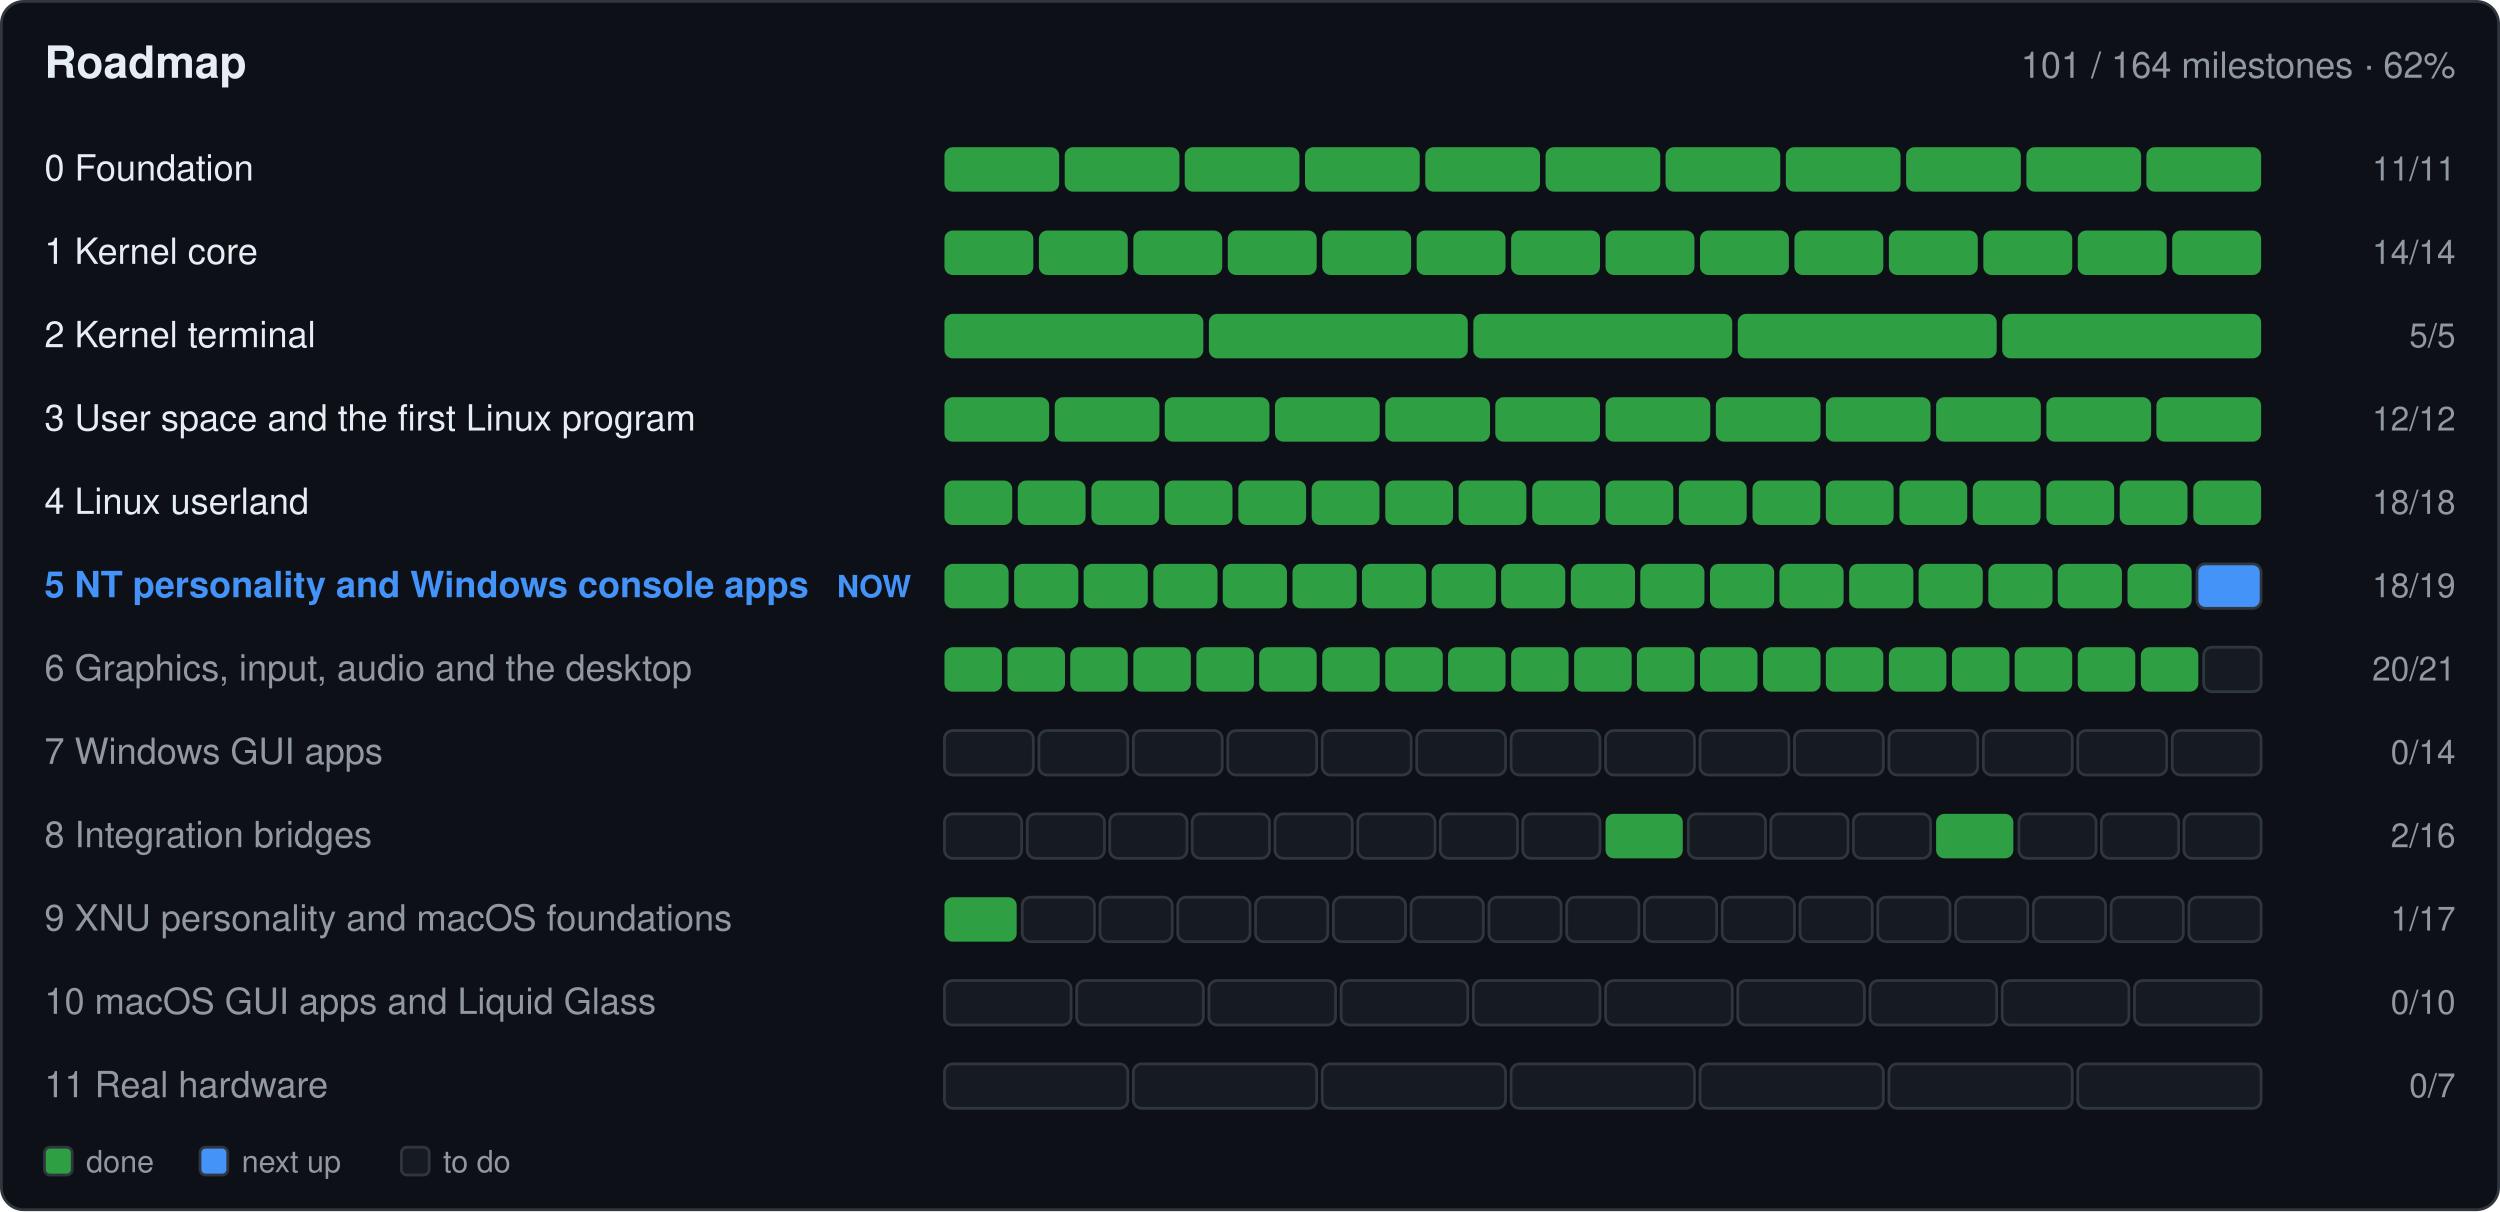
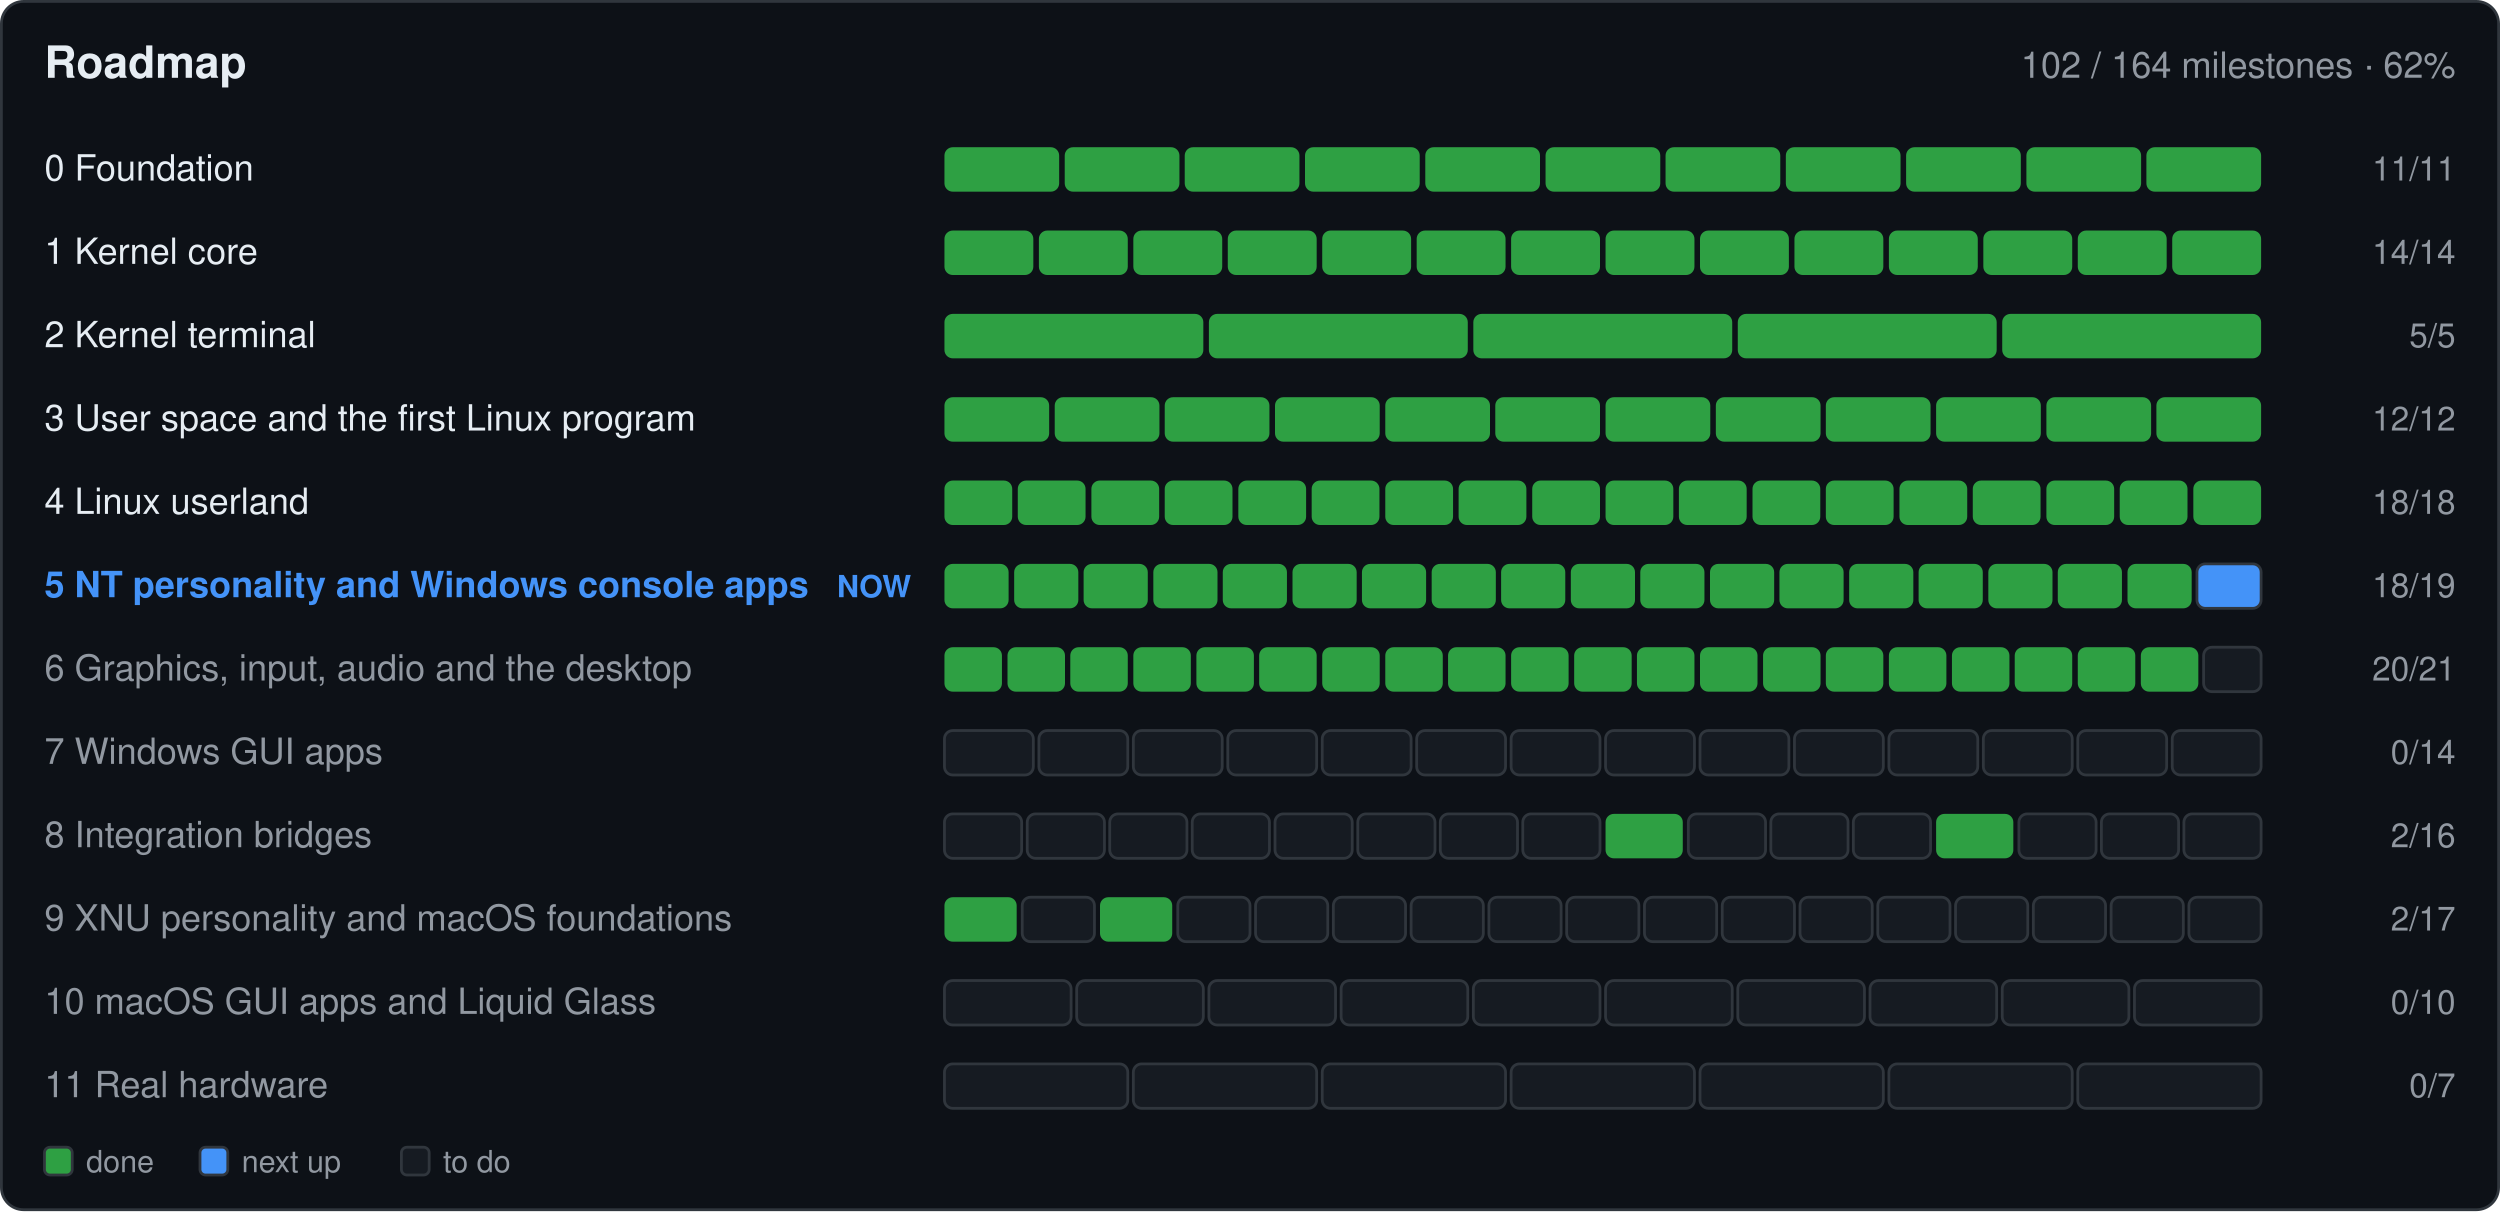
- <svg xmlns="http://www.w3.org/2000/svg" width="900" height="436" viewBox="0 0 900 436" role="img" aria-label="Roadmap: 101 of 164 milestones done">
+ <svg xmlns="http://www.w3.org/2000/svg" width="900" height="436" viewBox="0 0 900 436" role="img" aria-label="Roadmap: 102 of 164 milestones done">
  <rect x="0.5" y="0.5" width="899.0" height="435.0" fill="#0d1117" rx="8" stroke="#30363d" />
  <text x="16.0" y="28.0" font-family="-apple-system,BlinkMacSystemFont,'Segoe UI',Helvetica,Arial,sans-serif" font-size="16" font-weight="600" fill="#e6edf3" text-anchor="start">Roadmap</text>
-   <text x="884.0" y="28.0" font-family="-apple-system,BlinkMacSystemFont,'Segoe UI',Helvetica,Arial,sans-serif" font-size="13" font-weight="400" fill="#9198a1" text-anchor="end">101 / 164 milestones · 62%</text>
+   <text x="884.0" y="28.0" font-family="-apple-system,BlinkMacSystemFont,'Segoe UI',Helvetica,Arial,sans-serif" font-size="13" font-weight="400" fill="#9198a1" text-anchor="end">102 / 164 milestones · 62%</text>
  <text x="16.0" y="65.0" font-family="-apple-system,BlinkMacSystemFont,'Segoe UI',Helvetica,Arial,sans-serif" font-size="13" font-weight="400" fill="#e6edf3" text-anchor="start"> 0  Foundation</text>
  <g>
    <rect x="340.0" y="53.0" width="41.3" height="16.0" fill="#2ea043" rx="3" />
  </g>
  <g>
    <rect x="383.3" y="53.0" width="41.3" height="16.0" fill="#2ea043" rx="3" />
  </g>
  <g>
    <rect x="426.5" y="53.0" width="41.3" height="16.0" fill="#2ea043" rx="3" />
  </g>
  <g>
    <rect x="469.8" y="53.0" width="41.3" height="16.0" fill="#2ea043" rx="3" />
  </g>
  <g>
    <rect x="513.1" y="53.0" width="41.3" height="16.0" fill="#2ea043" rx="3" />
  </g>
  <g>
    <rect x="556.4" y="53.0" width="41.3" height="16.0" fill="#2ea043" rx="3" />
  </g>
  <g>
    <rect x="599.6" y="53.0" width="41.3" height="16.0" fill="#2ea043" rx="3" />
  </g>
  <g>
    <rect x="642.9" y="53.0" width="41.3" height="16.0" fill="#2ea043" rx="3" />
  </g>
  <g>
    <rect x="686.2" y="53.0" width="41.3" height="16.0" fill="#2ea043" rx="3" />
  </g>
  <g>
    <rect x="729.5" y="53.0" width="41.3" height="16.0" fill="#2ea043" rx="3" />
  </g>
  <g>
    <rect x="772.7" y="53.0" width="41.3" height="16.0" fill="#2ea043" rx="3" />
  </g>
  <text x="884.0" y="65.0" font-family="-apple-system,BlinkMacSystemFont,'Segoe UI',Helvetica,Arial,sans-serif" font-size="12" font-weight="400" fill="#9198a1" text-anchor="end">11/11</text>
  <text x="16.0" y="95.0" font-family="-apple-system,BlinkMacSystemFont,'Segoe UI',Helvetica,Arial,sans-serif" font-size="13" font-weight="400" fill="#e6edf3" text-anchor="start"> 1  Kernel core</text>
  <g>
    <rect x="340.0" y="83.0" width="32.0" height="16.0" fill="#2ea043" rx="3" />
  </g>
  <g>
    <rect x="374.0" y="83.0" width="32.0" height="16.0" fill="#2ea043" rx="3" />
  </g>
  <g>
    <rect x="408.0" y="83.0" width="32.0" height="16.0" fill="#2ea043" rx="3" />
  </g>
  <g>
    <rect x="442.0" y="83.0" width="32.0" height="16.0" fill="#2ea043" rx="3" />
  </g>
  <g>
    <rect x="476.0" y="83.0" width="32.0" height="16.0" fill="#2ea043" rx="3" />
  </g>
  <g>
    <rect x="510.0" y="83.0" width="32.0" height="16.0" fill="#2ea043" rx="3" />
  </g>
  <g>
    <rect x="544.0" y="83.0" width="32.0" height="16.0" fill="#2ea043" rx="3" />
  </g>
  <g>
    <rect x="578.0" y="83.0" width="32.0" height="16.0" fill="#2ea043" rx="3" />
  </g>
  <g>
    <rect x="612.0" y="83.0" width="32.0" height="16.0" fill="#2ea043" rx="3" />
  </g>
  <g>
    <rect x="646.0" y="83.0" width="32.0" height="16.0" fill="#2ea043" rx="3" />
  </g>
  <g>
    <rect x="680.0" y="83.0" width="32.0" height="16.0" fill="#2ea043" rx="3" />
  </g>
  <g>
    <rect x="714.0" y="83.0" width="32.0" height="16.0" fill="#2ea043" rx="3" />
  </g>
  <g>
    <rect x="748.0" y="83.0" width="32.0" height="16.0" fill="#2ea043" rx="3" />
  </g>
  <g>
    <rect x="782.0" y="83.0" width="32.0" height="16.0" fill="#2ea043" rx="3" />
  </g>
  <text x="884.0" y="95.0" font-family="-apple-system,BlinkMacSystemFont,'Segoe UI',Helvetica,Arial,sans-serif" font-size="12" font-weight="400" fill="#9198a1" text-anchor="end">14/14</text>
  <text x="16.0" y="125.0" font-family="-apple-system,BlinkMacSystemFont,'Segoe UI',Helvetica,Arial,sans-serif" font-size="13" font-weight="400" fill="#e6edf3" text-anchor="start"> 2  Kernel terminal</text>
  <g>
    <rect x="340.0" y="113.0" width="93.2" height="16.0" fill="#2ea043" rx="3" />
  </g>
  <g>
    <rect x="435.2" y="113.0" width="93.2" height="16.0" fill="#2ea043" rx="3" />
  </g>
  <g>
    <rect x="530.4" y="113.0" width="93.2" height="16.0" fill="#2ea043" rx="3" />
  </g>
  <g>
    <rect x="625.6" y="113.0" width="93.2" height="16.0" fill="#2ea043" rx="3" />
  </g>
  <g>
    <rect x="720.8" y="113.0" width="93.2" height="16.0" fill="#2ea043" rx="3" />
  </g>
  <text x="884.0" y="125.0" font-family="-apple-system,BlinkMacSystemFont,'Segoe UI',Helvetica,Arial,sans-serif" font-size="12" font-weight="400" fill="#9198a1" text-anchor="end">5/5</text>
  <text x="16.0" y="155.0" font-family="-apple-system,BlinkMacSystemFont,'Segoe UI',Helvetica,Arial,sans-serif" font-size="13" font-weight="400" fill="#e6edf3" text-anchor="start"> 3  User space and the first Linux program</text>
  <g>
    <rect x="340.0" y="143.0" width="37.7" height="16.0" fill="#2ea043" rx="3" />
  </g>
  <g>
    <rect x="379.7" y="143.0" width="37.7" height="16.0" fill="#2ea043" rx="3" />
  </g>
  <g>
    <rect x="419.3" y="143.0" width="37.7" height="16.0" fill="#2ea043" rx="3" />
  </g>
  <g>
    <rect x="459.0" y="143.0" width="37.7" height="16.0" fill="#2ea043" rx="3" />
  </g>
  <g>
    <rect x="498.7" y="143.0" width="37.7" height="16.0" fill="#2ea043" rx="3" />
  </g>
  <g>
    <rect x="538.3" y="143.0" width="37.7" height="16.0" fill="#2ea043" rx="3" />
  </g>
  <g>
    <rect x="578.0" y="143.0" width="37.7" height="16.0" fill="#2ea043" rx="3" />
  </g>
  <g>
    <rect x="617.7" y="143.0" width="37.7" height="16.0" fill="#2ea043" rx="3" />
  </g>
  <g>
    <rect x="657.3" y="143.0" width="37.7" height="16.0" fill="#2ea043" rx="3" />
  </g>
  <g>
    <rect x="697.0" y="143.0" width="37.7" height="16.0" fill="#2ea043" rx="3" />
  </g>
  <g>
    <rect x="736.7" y="143.0" width="37.7" height="16.0" fill="#2ea043" rx="3" />
  </g>
  <g>
    <rect x="776.3" y="143.0" width="37.7" height="16.0" fill="#2ea043" rx="3" />
  </g>
  <text x="884.0" y="155.0" font-family="-apple-system,BlinkMacSystemFont,'Segoe UI',Helvetica,Arial,sans-serif" font-size="12" font-weight="400" fill="#9198a1" text-anchor="end">12/12</text>
  <text x="16.0" y="185.0" font-family="-apple-system,BlinkMacSystemFont,'Segoe UI',Helvetica,Arial,sans-serif" font-size="13" font-weight="400" fill="#e6edf3" text-anchor="start"> 4  Linux userland</text>
  <g>
    <rect x="340.0" y="173.0" width="24.4" height="16.0" fill="#2ea043" rx="3" />
  </g>
  <g>
    <rect x="366.4" y="173.0" width="24.4" height="16.0" fill="#2ea043" rx="3" />
  </g>
  <g>
    <rect x="392.9" y="173.0" width="24.4" height="16.0" fill="#2ea043" rx="3" />
  </g>
  <g>
    <rect x="419.3" y="173.0" width="24.4" height="16.0" fill="#2ea043" rx="3" />
  </g>
  <g>
    <rect x="445.8" y="173.0" width="24.4" height="16.0" fill="#2ea043" rx="3" />
  </g>
  <g>
    <rect x="472.2" y="173.0" width="24.4" height="16.0" fill="#2ea043" rx="3" />
  </g>
  <g>
    <rect x="498.7" y="173.0" width="24.4" height="16.0" fill="#2ea043" rx="3" />
  </g>
  <g>
    <rect x="525.1" y="173.0" width="24.4" height="16.0" fill="#2ea043" rx="3" />
  </g>
  <g>
    <rect x="551.6" y="173.0" width="24.4" height="16.0" fill="#2ea043" rx="3" />
  </g>
  <g>
    <rect x="578.0" y="173.0" width="24.4" height="16.0" fill="#2ea043" rx="3" />
  </g>
  <g>
    <rect x="604.4" y="173.0" width="24.4" height="16.0" fill="#2ea043" rx="3" />
  </g>
  <g>
    <rect x="630.9" y="173.0" width="24.4" height="16.0" fill="#2ea043" rx="3" />
  </g>
  <g>
    <rect x="657.3" y="173.0" width="24.4" height="16.0" fill="#2ea043" rx="3" />
  </g>
  <g>
    <rect x="683.8" y="173.0" width="24.4" height="16.0" fill="#2ea043" rx="3" />
  </g>
  <g>
    <rect x="710.2" y="173.0" width="24.4" height="16.0" fill="#2ea043" rx="3" />
  </g>
  <g>
    <rect x="736.7" y="173.0" width="24.4" height="16.0" fill="#2ea043" rx="3" />
  </g>
  <g>
    <rect x="763.1" y="173.0" width="24.4" height="16.0" fill="#2ea043" rx="3" />
  </g>
  <g>
    <rect x="789.6" y="173.0" width="24.4" height="16.0" fill="#2ea043" rx="3" />
  </g>
  <text x="884.0" y="185.0" font-family="-apple-system,BlinkMacSystemFont,'Segoe UI',Helvetica,Arial,sans-serif" font-size="12" font-weight="400" fill="#9198a1" text-anchor="end">18/18</text>
  <text x="16.0" y="215.0" font-family="-apple-system,BlinkMacSystemFont,'Segoe UI',Helvetica,Arial,sans-serif" font-size="13" font-weight="600" fill="#4493f8" text-anchor="start"> 5  NT personality and Windows console apps</text>
  <text x="328.0" y="215.0" font-family="-apple-system,BlinkMacSystemFont,'Segoe UI',Helvetica,Arial,sans-serif" font-size="11" font-weight="600" fill="#4493f8" text-anchor="end">NOW</text>
  <g>
    <rect x="340.0" y="203.0" width="23.1" height="16.0" fill="#2ea043" rx="3" />
  </g>
  <g>
    <rect x="365.1" y="203.0" width="23.1" height="16.0" fill="#2ea043" rx="3" />
  </g>
  <g>
    <rect x="390.1" y="203.0" width="23.1" height="16.0" fill="#2ea043" rx="3" />
  </g>
  <g>
    <rect x="415.2" y="203.0" width="23.1" height="16.0" fill="#2ea043" rx="3" />
  </g>
  <g>
    <rect x="440.2" y="203.0" width="23.1" height="16.0" fill="#2ea043" rx="3" />
  </g>
  <g>
    <rect x="465.3" y="203.0" width="23.1" height="16.0" fill="#2ea043" rx="3" />
  </g>
  <g>
    <rect x="490.3" y="203.0" width="23.1" height="16.0" fill="#2ea043" rx="3" />
  </g>
  <g>
    <rect x="515.4" y="203.0" width="23.1" height="16.0" fill="#2ea043" rx="3" />
  </g>
  <g>
    <rect x="540.4" y="203.0" width="23.1" height="16.0" fill="#2ea043" rx="3" />
  </g>
  <g>
    <rect x="565.5" y="203.0" width="23.1" height="16.0" fill="#2ea043" rx="3" />
  </g>
  <g>
    <rect x="590.5" y="203.0" width="23.1" height="16.0" fill="#2ea043" rx="3" />
  </g>
  <g>
    <rect x="615.6" y="203.0" width="23.1" height="16.0" fill="#2ea043" rx="3" />
  </g>
  <g>
    <rect x="640.6" y="203.0" width="23.1" height="16.0" fill="#2ea043" rx="3" />
  </g>
  <g>
    <rect x="665.7" y="203.0" width="23.1" height="16.0" fill="#2ea043" rx="3" />
  </g>
  <g>
    <rect x="690.7" y="203.0" width="23.1" height="16.0" fill="#2ea043" rx="3" />
  </g>
  <g>
    <rect x="715.8" y="203.0" width="23.1" height="16.0" fill="#2ea043" rx="3" />
  </g>
  <g>
    <rect x="740.8" y="203.0" width="23.1" height="16.0" fill="#2ea043" rx="3" />
  </g>
  <g>
    <rect x="765.9" y="203.0" width="23.1" height="16.0" fill="#2ea043" rx="3" />
  </g>
  <g>
    <rect x="790.9" y="203.0" width="23.1" height="16.0" fill="#4493f8" rx="3" stroke="#30363d" />
  </g>
  <text x="884.0" y="215.0" font-family="-apple-system,BlinkMacSystemFont,'Segoe UI',Helvetica,Arial,sans-serif" font-size="12" font-weight="400" fill="#9198a1" text-anchor="end">18/19</text>
  <text x="16.0" y="245.0" font-family="-apple-system,BlinkMacSystemFont,'Segoe UI',Helvetica,Arial,sans-serif" font-size="13" font-weight="400" fill="#9198a1" text-anchor="start"> 6  Graphics, input, audio and the desktop</text>
  <g>
    <rect x="340.0" y="233.0" width="20.7" height="16.0" fill="#2ea043" rx="3" />
  </g>
  <g>
    <rect x="362.7" y="233.0" width="20.7" height="16.0" fill="#2ea043" rx="3" />
  </g>
  <g>
    <rect x="385.3" y="233.0" width="20.7" height="16.0" fill="#2ea043" rx="3" />
  </g>
  <g>
    <rect x="408.0" y="233.0" width="20.7" height="16.0" fill="#2ea043" rx="3" />
  </g>
  <g>
    <rect x="430.7" y="233.0" width="20.7" height="16.0" fill="#2ea043" rx="3" />
  </g>
  <g>
    <rect x="453.3" y="233.0" width="20.7" height="16.0" fill="#2ea043" rx="3" />
  </g>
  <g>
    <rect x="476.0" y="233.0" width="20.7" height="16.0" fill="#2ea043" rx="3" />
  </g>
  <g>
    <rect x="498.7" y="233.0" width="20.7" height="16.0" fill="#2ea043" rx="3" />
  </g>
  <g>
    <rect x="521.3" y="233.0" width="20.7" height="16.0" fill="#2ea043" rx="3" />
  </g>
  <g>
    <rect x="544.0" y="233.0" width="20.7" height="16.0" fill="#2ea043" rx="3" />
  </g>
  <g>
    <rect x="566.7" y="233.0" width="20.7" height="16.0" fill="#2ea043" rx="3" />
  </g>
  <g>
    <rect x="589.3" y="233.0" width="20.7" height="16.0" fill="#2ea043" rx="3" />
  </g>
  <g>
    <rect x="612.0" y="233.0" width="20.7" height="16.0" fill="#2ea043" rx="3" />
  </g>
  <g>
    <rect x="634.7" y="233.0" width="20.7" height="16.0" fill="#2ea043" rx="3" />
  </g>
  <g>
    <rect x="657.3" y="233.0" width="20.7" height="16.0" fill="#2ea043" rx="3" />
  </g>
  <g>
    <rect x="680.0" y="233.0" width="20.7" height="16.0" fill="#2ea043" rx="3" />
  </g>
  <g>
    <rect x="702.7" y="233.0" width="20.7" height="16.0" fill="#2ea043" rx="3" />
  </g>
  <g>
    <rect x="725.3" y="233.0" width="20.7" height="16.0" fill="#2ea043" rx="3" />
  </g>
  <g>
    <rect x="748.0" y="233.0" width="20.7" height="16.0" fill="#2ea043" rx="3" />
  </g>
  <g>
    <rect x="770.7" y="233.0" width="20.7" height="16.0" fill="#2ea043" rx="3" />
  </g>
  <g>
    <rect x="793.3" y="233.0" width="20.7" height="16.0" fill="#161b22" rx="3" stroke="#30363d" />
  </g>
  <text x="884.0" y="245.0" font-family="-apple-system,BlinkMacSystemFont,'Segoe UI',Helvetica,Arial,sans-serif" font-size="12" font-weight="400" fill="#9198a1" text-anchor="end">20/21</text>
  <text x="16.0" y="275.0" font-family="-apple-system,BlinkMacSystemFont,'Segoe UI',Helvetica,Arial,sans-serif" font-size="13" font-weight="400" fill="#9198a1" text-anchor="start"> 7  Windows GUI apps</text>
  <g>
    <rect x="340.0" y="263.0" width="32.0" height="16.0" fill="#161b22" rx="3" stroke="#30363d" />
  </g>
  <g>
    <rect x="374.0" y="263.0" width="32.0" height="16.0" fill="#161b22" rx="3" stroke="#30363d" />
  </g>
  <g>
    <rect x="408.0" y="263.0" width="32.0" height="16.0" fill="#161b22" rx="3" stroke="#30363d" />
  </g>
  <g>
    <rect x="442.0" y="263.0" width="32.0" height="16.0" fill="#161b22" rx="3" stroke="#30363d" />
  </g>
  <g>
    <rect x="476.0" y="263.0" width="32.0" height="16.0" fill="#161b22" rx="3" stroke="#30363d" />
  </g>
  <g>
    <rect x="510.0" y="263.0" width="32.0" height="16.0" fill="#161b22" rx="3" stroke="#30363d" />
  </g>
  <g>
    <rect x="544.0" y="263.0" width="32.0" height="16.0" fill="#161b22" rx="3" stroke="#30363d" />
  </g>
  <g>
    <rect x="578.0" y="263.0" width="32.0" height="16.0" fill="#161b22" rx="3" stroke="#30363d" />
  </g>
  <g>
    <rect x="612.0" y="263.0" width="32.0" height="16.0" fill="#161b22" rx="3" stroke="#30363d" />
  </g>
  <g>
    <rect x="646.0" y="263.0" width="32.0" height="16.0" fill="#161b22" rx="3" stroke="#30363d" />
  </g>
  <g>
    <rect x="680.0" y="263.0" width="32.0" height="16.0" fill="#161b22" rx="3" stroke="#30363d" />
  </g>
  <g>
    <rect x="714.0" y="263.0" width="32.0" height="16.0" fill="#161b22" rx="3" stroke="#30363d" />
  </g>
  <g>
    <rect x="748.0" y="263.0" width="32.0" height="16.0" fill="#161b22" rx="3" stroke="#30363d" />
  </g>
  <g>
    <rect x="782.0" y="263.0" width="32.0" height="16.0" fill="#161b22" rx="3" stroke="#30363d" />
  </g>
  <text x="884.0" y="275.0" font-family="-apple-system,BlinkMacSystemFont,'Segoe UI',Helvetica,Arial,sans-serif" font-size="12" font-weight="400" fill="#9198a1" text-anchor="end">0/14</text>
  <text x="16.0" y="305.0" font-family="-apple-system,BlinkMacSystemFont,'Segoe UI',Helvetica,Arial,sans-serif" font-size="13" font-weight="400" fill="#9198a1" text-anchor="start"> 8  Integration bridges</text>
  <g>
    <rect x="340.0" y="293.0" width="27.8" height="16.0" fill="#161b22" rx="3" stroke="#30363d" />
  </g>
  <g>
    <rect x="369.8" y="293.0" width="27.8" height="16.0" fill="#161b22" rx="3" stroke="#30363d" />
  </g>
  <g>
    <rect x="399.5" y="293.0" width="27.8" height="16.0" fill="#161b22" rx="3" stroke="#30363d" />
  </g>
  <g>
    <rect x="429.2" y="293.0" width="27.8" height="16.0" fill="#161b22" rx="3" stroke="#30363d" />
  </g>
  <g>
    <rect x="459.0" y="293.0" width="27.8" height="16.0" fill="#161b22" rx="3" stroke="#30363d" />
  </g>
  <g>
    <rect x="488.8" y="293.0" width="27.8" height="16.0" fill="#161b22" rx="3" stroke="#30363d" />
  </g>
  <g>
    <rect x="518.5" y="293.0" width="27.8" height="16.0" fill="#161b22" rx="3" stroke="#30363d" />
  </g>
  <g>
    <rect x="548.2" y="293.0" width="27.8" height="16.0" fill="#161b22" rx="3" stroke="#30363d" />
  </g>
  <g>
    <rect x="578.0" y="293.0" width="27.8" height="16.0" fill="#2ea043" rx="3" />
  </g>
  <g>
    <rect x="607.8" y="293.0" width="27.8" height="16.0" fill="#161b22" rx="3" stroke="#30363d" />
  </g>
  <g>
    <rect x="637.5" y="293.0" width="27.8" height="16.0" fill="#161b22" rx="3" stroke="#30363d" />
  </g>
  <g>
    <rect x="667.2" y="293.0" width="27.8" height="16.0" fill="#161b22" rx="3" stroke="#30363d" />
  </g>
  <g>
    <rect x="697.0" y="293.0" width="27.8" height="16.0" fill="#2ea043" rx="3" />
  </g>
  <g>
    <rect x="726.8" y="293.0" width="27.8" height="16.0" fill="#161b22" rx="3" stroke="#30363d" />
  </g>
  <g>
    <rect x="756.5" y="293.0" width="27.8" height="16.0" fill="#161b22" rx="3" stroke="#30363d" />
  </g>
  <g>
    <rect x="786.2" y="293.0" width="27.8" height="16.0" fill="#161b22" rx="3" stroke="#30363d" />
  </g>
  <text x="884.0" y="305.0" font-family="-apple-system,BlinkMacSystemFont,'Segoe UI',Helvetica,Arial,sans-serif" font-size="12" font-weight="400" fill="#9198a1" text-anchor="end">2/16</text>
  <text x="16.0" y="335.0" font-family="-apple-system,BlinkMacSystemFont,'Segoe UI',Helvetica,Arial,sans-serif" font-size="13" font-weight="400" fill="#9198a1" text-anchor="start"> 9  XNU personality and macOS foundations</text>
  <g>
    <rect x="340.0" y="323.0" width="26.0" height="16.0" fill="#2ea043" rx="3" />
  </g>
  <g>
    <rect x="368.0" y="323.0" width="26.0" height="16.0" fill="#161b22" rx="3" stroke="#30363d" />
  </g>
  <g>
-     <rect x="396.0" y="323.0" width="26.0" height="16.0" fill="#161b22" rx="3" stroke="#30363d" />
+     <rect x="396.0" y="323.0" width="26.0" height="16.0" fill="#2ea043" rx="3" />
  </g>
  <g>
    <rect x="424.0" y="323.0" width="26.0" height="16.0" fill="#161b22" rx="3" stroke="#30363d" />
  </g>
  <g>
    <rect x="452.0" y="323.0" width="26.0" height="16.0" fill="#161b22" rx="3" stroke="#30363d" />
  </g>
  <g>
    <rect x="480.0" y="323.0" width="26.0" height="16.0" fill="#161b22" rx="3" stroke="#30363d" />
  </g>
  <g>
    <rect x="508.0" y="323.0" width="26.0" height="16.0" fill="#161b22" rx="3" stroke="#30363d" />
  </g>
  <g>
    <rect x="536.0" y="323.0" width="26.0" height="16.0" fill="#161b22" rx="3" stroke="#30363d" />
  </g>
  <g>
    <rect x="564.0" y="323.0" width="26.0" height="16.0" fill="#161b22" rx="3" stroke="#30363d" />
  </g>
  <g>
    <rect x="592.0" y="323.0" width="26.0" height="16.0" fill="#161b22" rx="3" stroke="#30363d" />
  </g>
  <g>
    <rect x="620.0" y="323.0" width="26.0" height="16.0" fill="#161b22" rx="3" stroke="#30363d" />
  </g>
  <g>
    <rect x="648.0" y="323.0" width="26.0" height="16.0" fill="#161b22" rx="3" stroke="#30363d" />
  </g>
  <g>
    <rect x="676.0" y="323.0" width="26.0" height="16.0" fill="#161b22" rx="3" stroke="#30363d" />
  </g>
  <g>
    <rect x="704.0" y="323.0" width="26.0" height="16.0" fill="#161b22" rx="3" stroke="#30363d" />
  </g>
  <g>
    <rect x="732.0" y="323.0" width="26.0" height="16.0" fill="#161b22" rx="3" stroke="#30363d" />
  </g>
  <g>
    <rect x="760.0" y="323.0" width="26.0" height="16.0" fill="#161b22" rx="3" stroke="#30363d" />
  </g>
  <g>
    <rect x="788.0" y="323.0" width="26.0" height="16.0" fill="#161b22" rx="3" stroke="#30363d" />
  </g>
-   <text x="884.0" y="335.0" font-family="-apple-system,BlinkMacSystemFont,'Segoe UI',Helvetica,Arial,sans-serif" font-size="12" font-weight="400" fill="#9198a1" text-anchor="end">1/17</text>
+   <text x="884.0" y="335.0" font-family="-apple-system,BlinkMacSystemFont,'Segoe UI',Helvetica,Arial,sans-serif" font-size="12" font-weight="400" fill="#9198a1" text-anchor="end">2/17</text>
  <text x="16.0" y="365.0" font-family="-apple-system,BlinkMacSystemFont,'Segoe UI',Helvetica,Arial,sans-serif" font-size="13" font-weight="400" fill="#9198a1" text-anchor="start">10  macOS GUI apps and Liquid Glass</text>
  <g>
    <rect x="340.0" y="353.0" width="45.6" height="16.0" fill="#161b22" rx="3" stroke="#30363d" />
  </g>
  <g>
    <rect x="387.6" y="353.0" width="45.6" height="16.0" fill="#161b22" rx="3" stroke="#30363d" />
  </g>
  <g>
    <rect x="435.2" y="353.0" width="45.6" height="16.0" fill="#161b22" rx="3" stroke="#30363d" />
  </g>
  <g>
    <rect x="482.8" y="353.0" width="45.6" height="16.0" fill="#161b22" rx="3" stroke="#30363d" />
  </g>
  <g>
    <rect x="530.4" y="353.0" width="45.6" height="16.0" fill="#161b22" rx="3" stroke="#30363d" />
  </g>
  <g>
    <rect x="578.0" y="353.0" width="45.6" height="16.0" fill="#161b22" rx="3" stroke="#30363d" />
  </g>
  <g>
    <rect x="625.6" y="353.0" width="45.6" height="16.0" fill="#161b22" rx="3" stroke="#30363d" />
  </g>
  <g>
    <rect x="673.2" y="353.0" width="45.6" height="16.0" fill="#161b22" rx="3" stroke="#30363d" />
  </g>
  <g>
    <rect x="720.8" y="353.0" width="45.6" height="16.0" fill="#161b22" rx="3" stroke="#30363d" />
  </g>
  <g>
    <rect x="768.4" y="353.0" width="45.6" height="16.0" fill="#161b22" rx="3" stroke="#30363d" />
  </g>
  <text x="884.0" y="365.0" font-family="-apple-system,BlinkMacSystemFont,'Segoe UI',Helvetica,Arial,sans-serif" font-size="12" font-weight="400" fill="#9198a1" text-anchor="end">0/10</text>
  <text x="16.0" y="395.0" font-family="-apple-system,BlinkMacSystemFont,'Segoe UI',Helvetica,Arial,sans-serif" font-size="13" font-weight="400" fill="#9198a1" text-anchor="start">11  Real hardware</text>
  <g>
    <rect x="340.0" y="383.0" width="66.0" height="16.0" fill="#161b22" rx="3" stroke="#30363d" />
  </g>
  <g>
    <rect x="408.0" y="383.0" width="66.0" height="16.0" fill="#161b22" rx="3" stroke="#30363d" />
  </g>
  <g>
    <rect x="476.0" y="383.0" width="66.0" height="16.0" fill="#161b22" rx="3" stroke="#30363d" />
  </g>
  <g>
    <rect x="544.0" y="383.0" width="66.0" height="16.0" fill="#161b22" rx="3" stroke="#30363d" />
  </g>
  <g>
    <rect x="612.0" y="383.0" width="66.0" height="16.0" fill="#161b22" rx="3" stroke="#30363d" />
  </g>
  <g>
    <rect x="680.0" y="383.0" width="66.0" height="16.0" fill="#161b22" rx="3" stroke="#30363d" />
  </g>
  <g>
    <rect x="748.0" y="383.0" width="66.0" height="16.0" fill="#161b22" rx="3" stroke="#30363d" />
  </g>
  <text x="884.0" y="395.0" font-family="-apple-system,BlinkMacSystemFont,'Segoe UI',Helvetica,Arial,sans-serif" font-size="12" font-weight="400" fill="#9198a1" text-anchor="end">0/7</text>
  <rect x="16.0" y="413.0" width="10.0" height="10.0" fill="#2ea043" rx="2" stroke="#30363d" />
  <text x="31.0" y="422.0" font-family="-apple-system,BlinkMacSystemFont,'Segoe UI',Helvetica,Arial,sans-serif" font-size="11" font-weight="400" fill="#9198a1" text-anchor="start">done</text>
  <rect x="72.0" y="413.0" width="10.0" height="10.0" fill="#4493f8" rx="2" stroke="#30363d" />
  <text x="87.0" y="422.0" font-family="-apple-system,BlinkMacSystemFont,'Segoe UI',Helvetica,Arial,sans-serif" font-size="11" font-weight="400" fill="#9198a1" text-anchor="start">next up</text>
  <rect x="144.5" y="413.0" width="10.0" height="10.0" fill="#161b22" rx="2" stroke="#30363d" />
  <text x="159.5" y="422.0" font-family="-apple-system,BlinkMacSystemFont,'Segoe UI',Helvetica,Arial,sans-serif" font-size="11" font-weight="400" fill="#9198a1" text-anchor="start">to do</text>
</svg>
